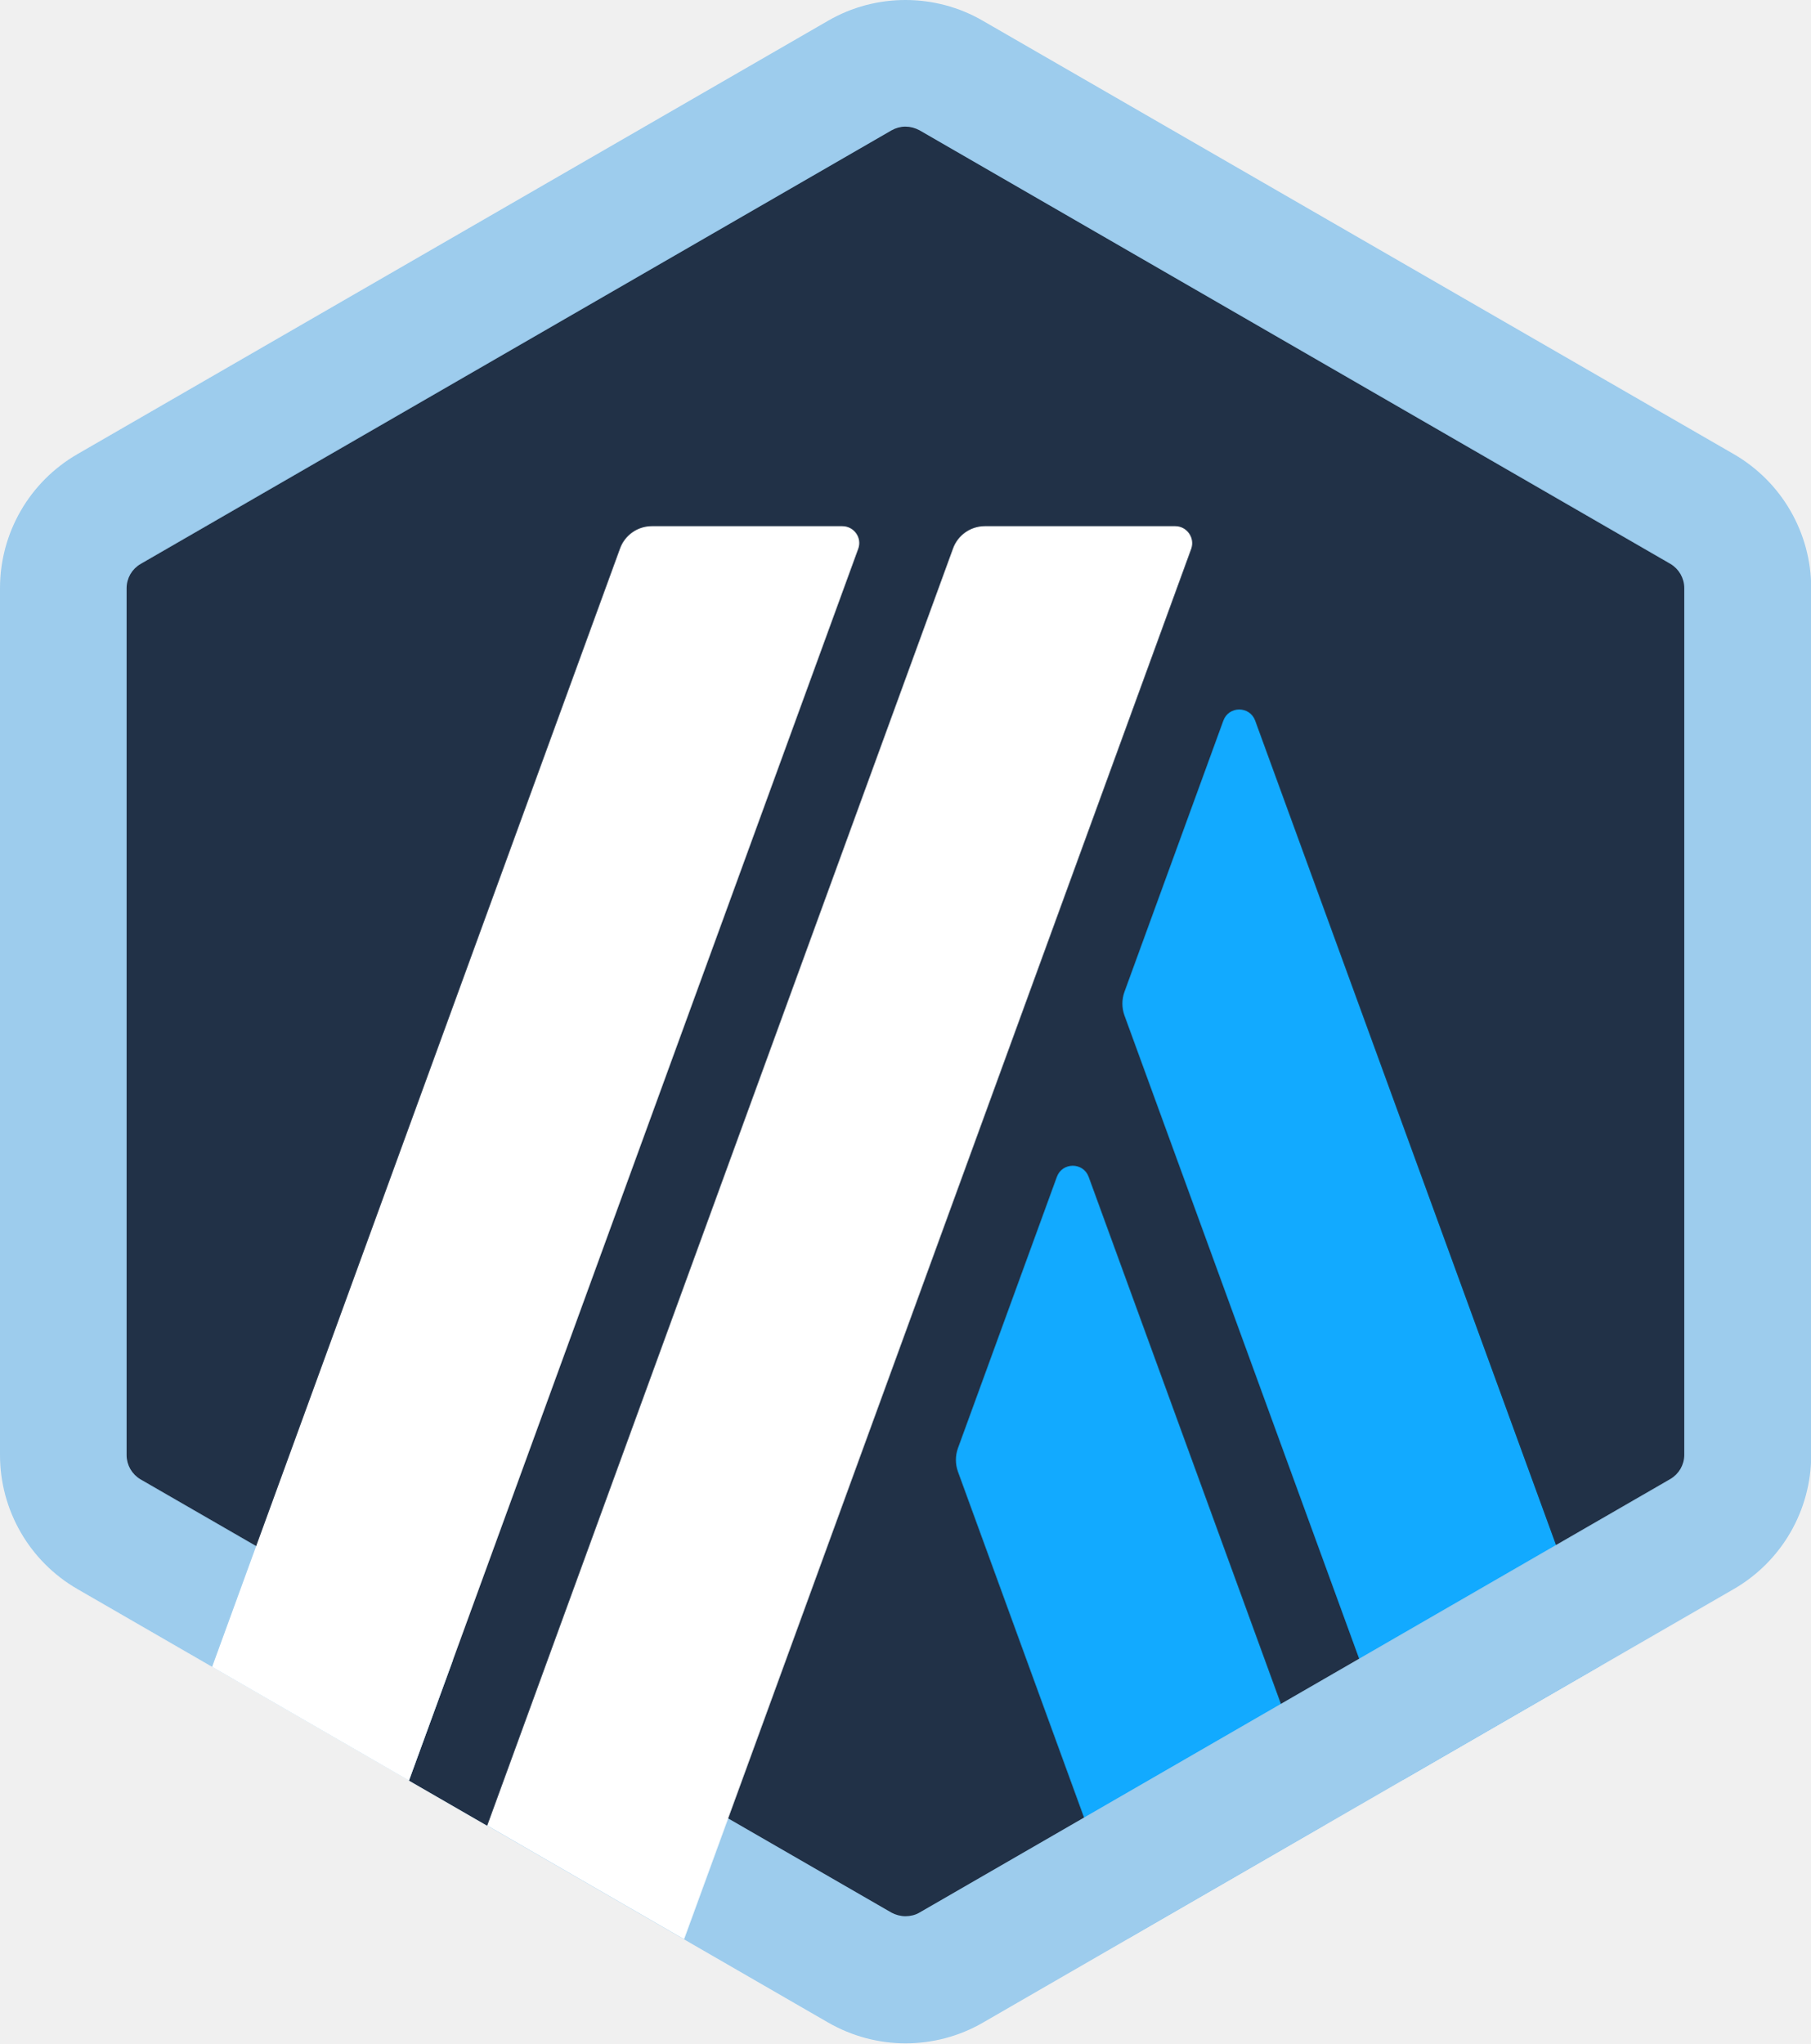
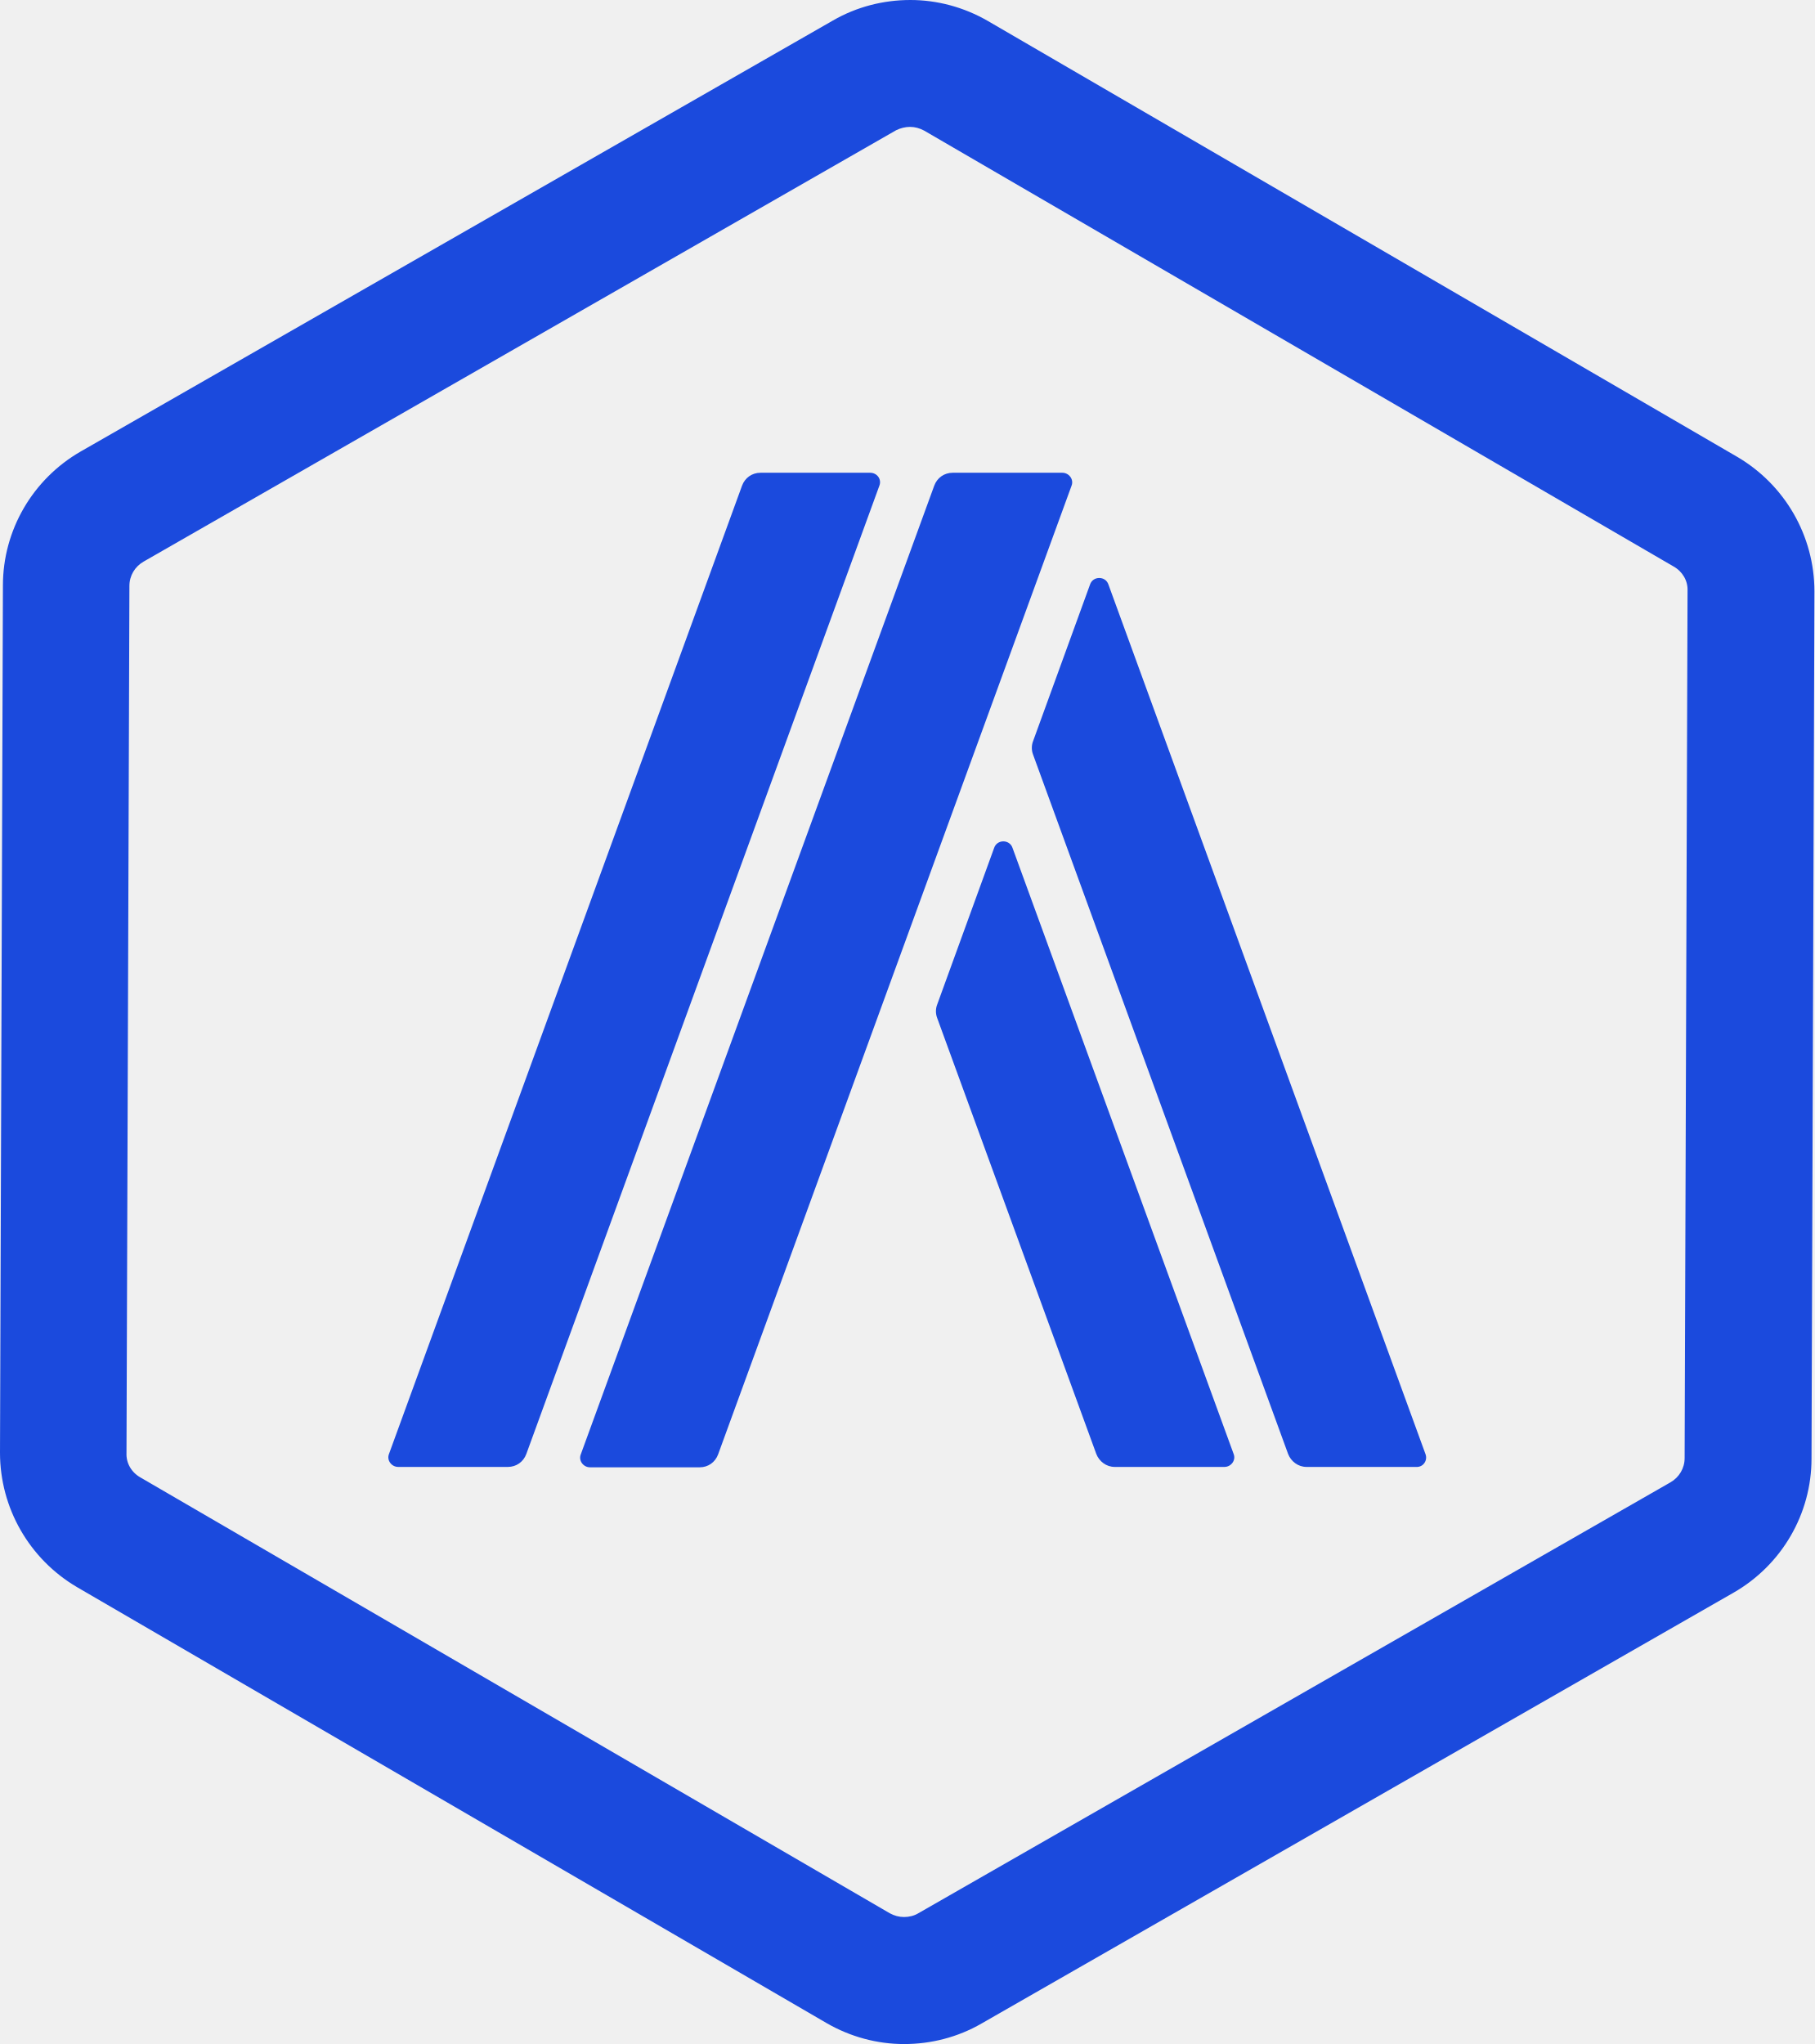
- <svg xmlns="http://www.w3.org/2000/svg" version="1.1" id="Layer_1" x="0px" y="0px" viewBox="0 0 1080 1218.5" style="enable-background:new 0 0 1080 1218.5;" xml:space="preserve">
-   <style type="text/css">
- 	.st0{fill:#213147;}
- 	.st1{fill:#12AAFF;}
- 	.st2{fill:#9DCCED;}
- 	.st3{fill:#FFFFFF;}
- </style>
-   <g>
-     <path class="st0" d="M41,370.4v477.7c0,30.5,16.3,58.7,42.7,73.9l413.7,238.9c26.4,15.2,58.9,15.2,85.3,0L996.4,922   c26.4-15.2,42.7-43.4,42.7-73.9V370.4c0-30.5-16.3-58.7-42.7-73.9L582.7,57.6c-26.4-15.2-58.9-15.2-85.3,0L83.6,296.5   C57.2,311.7,41,339.9,41,370.4z" />
-     <g>
-       <g>
-         <g>
-           <path class="st1" d="M630.3,701.9l-59,161.8c-1.6,4.5-1.6,9.4,0,13.9L672.8,1156l117.4-67.8L649.3,701.9      C646.1,693,633.5,693,630.3,701.9z" />
-         </g>
-         <g>
-           <path class="st1" d="M748.6,429.8c-3.2-8.9-15.8-8.9-19,0l-59,161.8c-1.6,4.5-1.6,9.4,0,13.9l166.3,455.8l117.4-67.8      L748.6,429.8z" />
-         </g>
-       </g>
-     </g>
-     <path class="st2" d="M540,75.5c2.9,0,5.8,0.8,8.4,2.2l447.7,258.5c5.2,3,8.4,8.6,8.4,14.5v516.9c0,6-3.2,11.5-8.4,14.5   l-447.7,258.5c-2.5,1.5-5.5,2.2-8.4,2.2c-2.9,0-5.8-0.8-8.4-2.2L83.9,882.3c-5.2-3-8.4-8.6-8.4-14.5V350.8c0-6,3.2-11.5,8.4-14.5   L531.6,77.8C534.2,76.3,537.1,75.5,540,75.5 M540,0c-15.9,0-31.9,4.1-46.2,12.4L46.2,270.8c-28.6,16.5-46.2,47-46.2,80v516.9   c0,33,17.6,63.5,46.2,80l447.7,258.5c14.3,8.2,30.2,12.4,46.2,12.4c15.9,0,31.9-4.1,46.2-12.4l447.7-258.5   c28.6-16.5,46.2-47,46.2-80V350.8c0-33-17.6-63.5-46.2-80L586.2,12.4C571.9,4.1,555.9,0,540,0L540,0z" />
-     <polygon class="st0" points="243.9,1061.9 285.1,949.1 368,1018 290.5,1088.8  " />
-     <g>
-       <path class="st3" d="M502.3,313.8H388.8c-8.5,0-16.1,5.3-19,13.3l-243.3,667l117.4,67.8l267.9-734.5    C514.3,320.8,509.4,313.8,502.3,313.8z" />
-       <path class="st3" d="M700.9,313.8H587.4c-8.5,0-16.1,5.3-19,13.3l-277.8,761.6l117.4,67.8l302.4-829.1    C712.8,320.8,707.9,313.8,700.9,313.8z" />
-     </g>
-   </g>
+ <svg xmlns="http://www.w3.org/2000/svg" id="Layer_1" data-name="Layer 1" viewBox="0 0 373.1 420.29">
+   <defs>
+     <style>
+       .cls-1 {
+         fill: #1b4add;
+       }
+     </style>
+   </defs>
+   <path class="cls-1" d="m187.11,26.09c1.03,0,1.98.26,2.93.77l154.13,89.64c1.81,1.03,2.93,2.93,2.84,4.99l-.6,178.33c0,2.07-1.12,3.96-2.93,4.99l-154.65,88.6c-.86.52-1.89.77-2.93.77s-1.98-.26-2.93-.77L28.85,303.78c-1.81-1.03-2.93-2.93-2.84-4.99l.6-178.33c0-2.07,1.12-3.96,2.93-4.99L184.27,26.78c.86-.43,1.89-.69,2.84-.69m.09-26.09c-5.51,0-11.02,1.38-15.93,4.22L16.62,92.82C6.72,98.51.6,109.01.6,120.38l-.6,178.33c0,11.37,6.03,21.87,15.84,27.64l154.13,89.64c4.91,2.84,10.42,4.31,15.93,4.31s11.02-1.38,15.93-4.22l154.65-88.6c9.9-5.68,16.02-16.19,16.02-27.55l.6-178.33c0-11.37-6.03-21.87-15.84-27.64L203.13,4.31c-4.91-2.84-10.42-4.31-15.93-4.31h0Z" />
+   <path class="cls-1" d="m218.45,97.21h-22.56c-1.72,0-3.19,1.03-3.79,2.67l-72.67,199.16c-.52,1.29.52,2.67,1.89,2.67h22.56c1.72,0,3.19-1.03,3.79-2.67l72.67-199.16c.52-1.29-.52-2.67-1.89-2.67Zm-39.52,0h-22.56c-1.72,0-3.19,1.03-3.79,2.67l-72.59,199.08c-.52,1.29.52,2.67,1.89,2.67h22.56c1.72,0,3.19-1.03,3.79-2.67l72.59-199.08c.52-1.29-.43-2.67-1.89-2.67Zm29.28,77.15c-.6-1.81-3.19-1.81-3.79,0l-11.71,32.2c-.34.86-.34,1.89,0,2.76l32.72,89.64c.6,1.55,2.07,2.67,3.79,2.67h22.56c1.38,0,2.41-1.38,1.89-2.67l-45.46-124.6Zm84.9,124.6l-65.18-178.76c-.6-1.81-3.19-1.81-3.79,0l-11.71,32.2c-.34.86-.34,1.89,0,2.76l52.44,143.8c.6,1.55,2.07,2.67,3.79,2.67h22.56c1.46.09,2.41-1.38,1.89-2.67Z" />
</svg>
